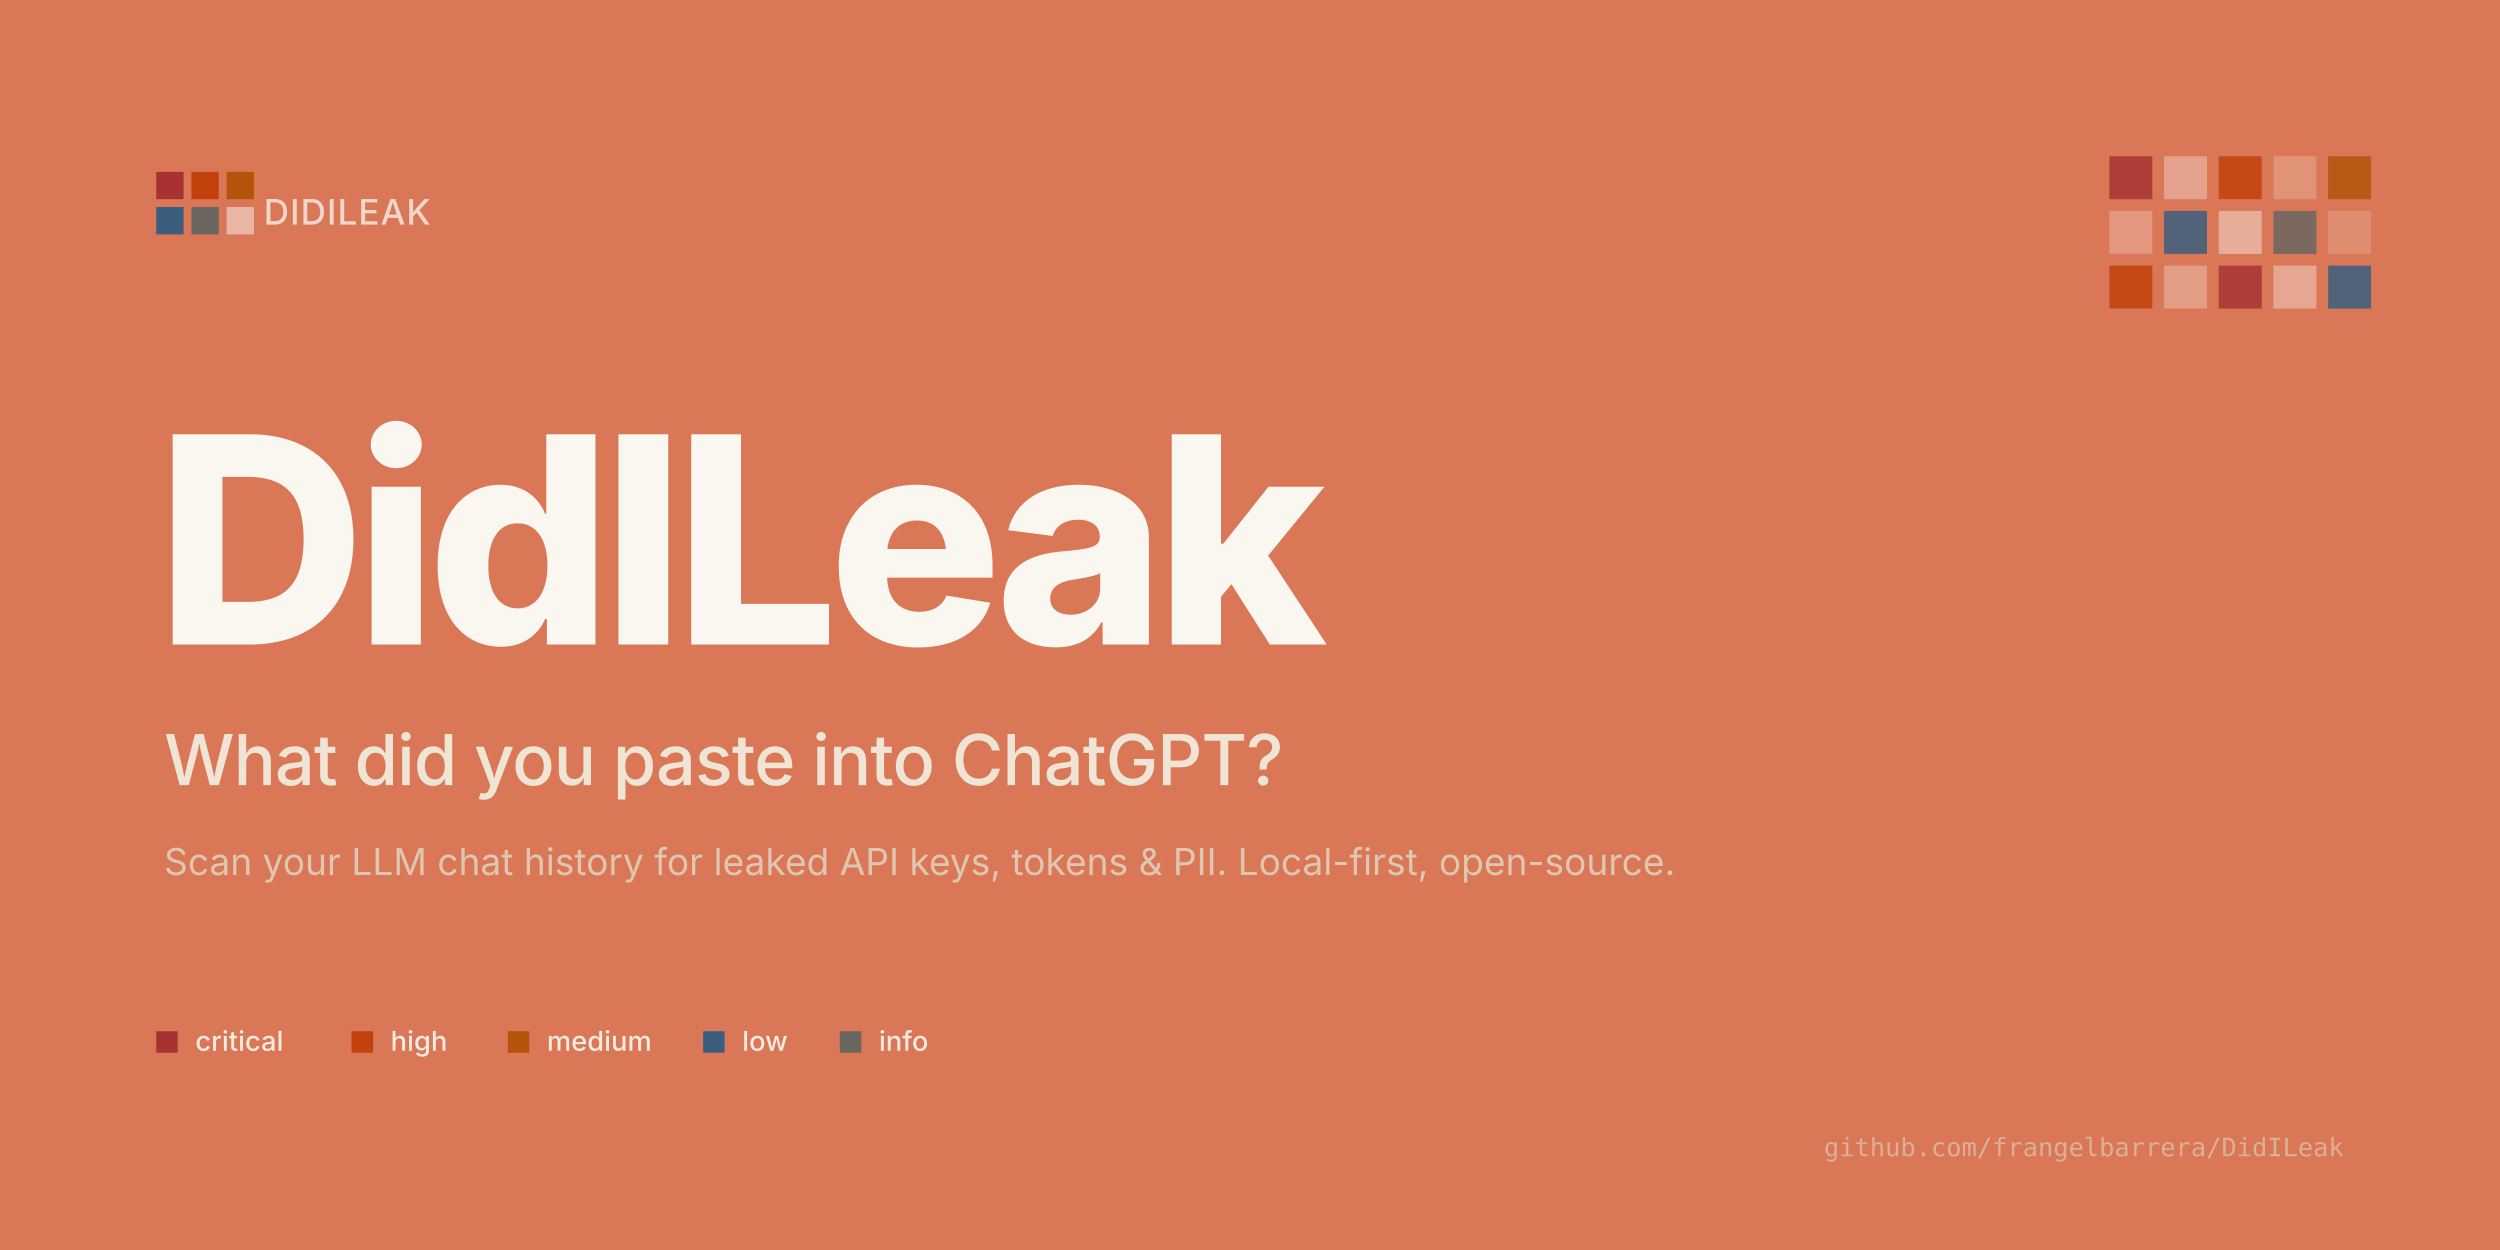
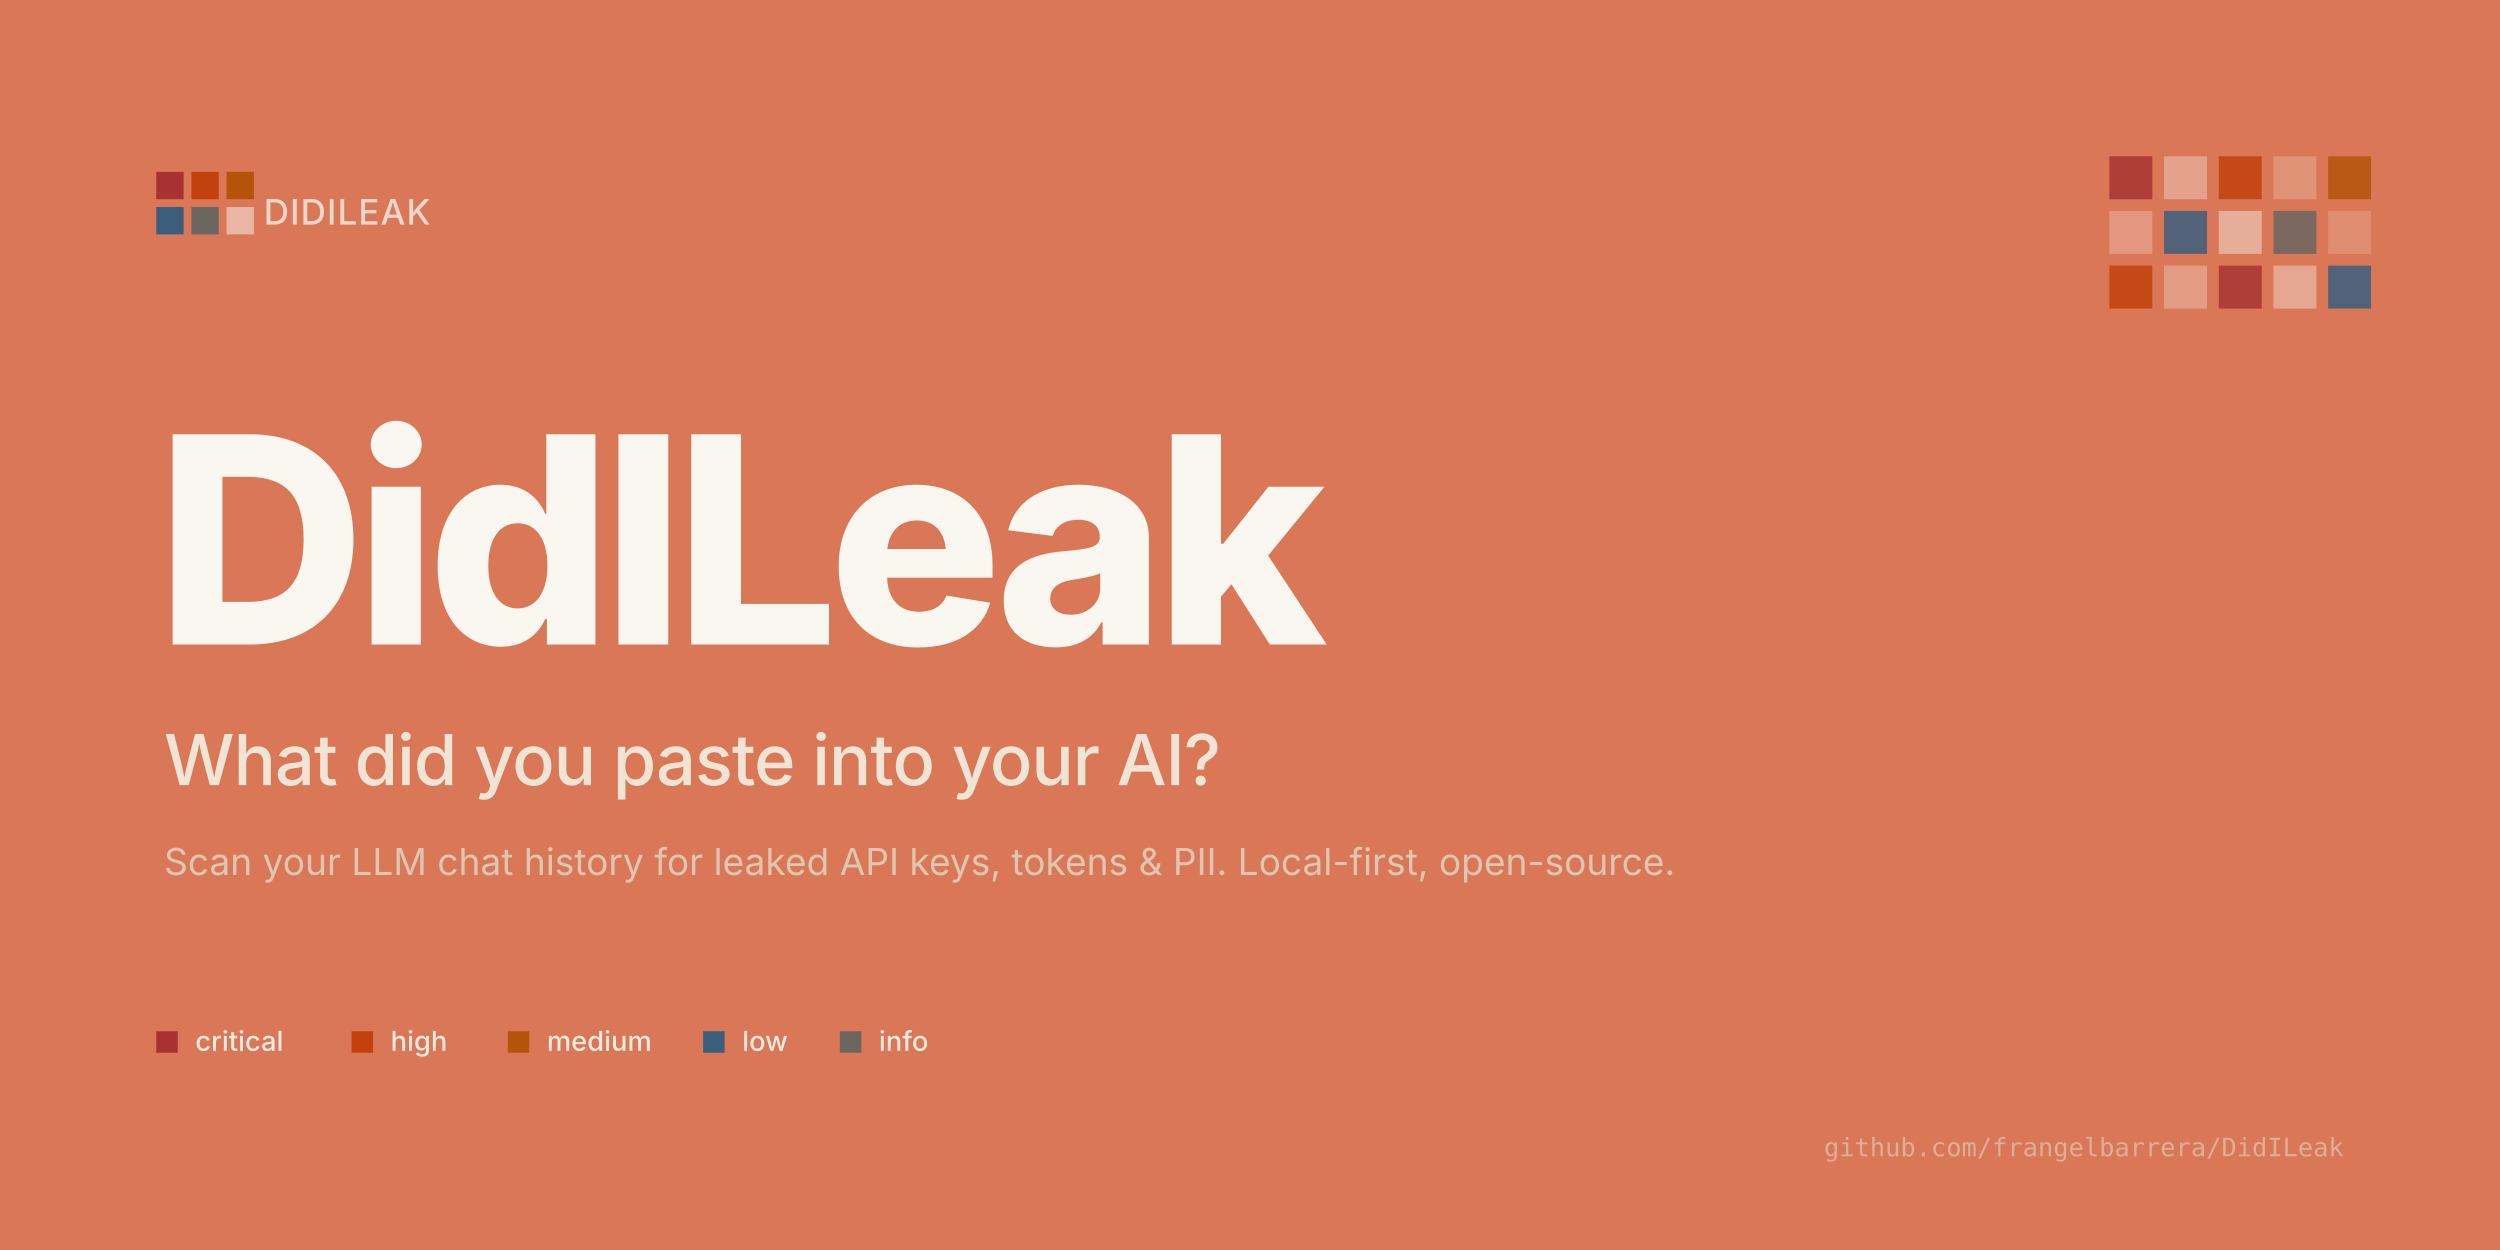
- <svg xmlns="http://www.w3.org/2000/svg" viewBox="0 0 1280 640" width="1280" height="640" role="img" aria-label="DidILeak — What did you paste into ChatGPT?">
+ <svg xmlns="http://www.w3.org/2000/svg" viewBox="0 0 1280 640" width="1280" height="640" role="img" aria-label="DidILeak — What did you paste into your AI?">
  <rect width="1280" height="640" fill="#d97757" />
  <g opacity="0.85">
    <rect x="1080" y="80" width="22" height="22" fill="#a83232" />
    <rect x="1108" y="80" width="22" height="22" fill="#faf6f0" opacity="0.4" />
    <rect x="1136" y="80" width="22" height="22" fill="#c2410c" />
    <rect x="1164" y="80" width="22" height="22" fill="#faf6f0" opacity="0.25" />
    <rect x="1192" y="80" width="22" height="22" fill="#b45309" />
    <rect x="1080" y="108" width="22" height="22" fill="#faf6f0" opacity="0.3" />
    <rect x="1108" y="108" width="22" height="22" fill="#3b5e7e" />
    <rect x="1136" y="108" width="22" height="22" fill="#faf6f0" opacity="0.5" />
    <rect x="1164" y="108" width="22" height="22" fill="#6b6660" />
    <rect x="1192" y="108" width="22" height="22" fill="#faf6f0" opacity="0.2" />
    <rect x="1080" y="136" width="22" height="22" fill="#c2410c" />
    <rect x="1108" y="136" width="22" height="22" fill="#faf6f0" opacity="0.35" />
    <rect x="1136" y="136" width="22" height="22" fill="#a83232" />
    <rect x="1164" y="136" width="22" height="22" fill="#faf6f0" opacity="0.45" />
    <rect x="1192" y="136" width="22" height="22" fill="#3b5e7e" />
  </g>
  <g transform="translate(80, 88)">
    <rect x="0" y="0" width="14" height="14" fill="#a83232" />
    <rect x="18" y="0" width="14" height="14" fill="#c2410c" />
    <rect x="36" y="0" width="14" height="14" fill="#b45309" />
    <rect x="0" y="18" width="14" height="14" fill="#3b5e7e" />
    <rect x="18" y="18" width="14" height="14" fill="#6b6660" />
    <rect x="36" y="18" width="14" height="14" fill="#faf6f0" opacity="0.5" />
  </g>
  <text x="135" y="115" font-family="Inter, -apple-system, BlinkMacSystemFont, 'Segoe UI', sans-serif" font-size="18" font-weight="500" fill="#faf6f0" opacity="0.75" letter-spacing="0.5">DIDILEAK</text>
  <text x="80" y="330" font-family="Inter, -apple-system, BlinkMacSystemFont, 'Segoe UI', sans-serif" font-size="148" font-weight="800" fill="#faf6f0" letter-spacing="-5">DidILeak</text>
-   <text x="84" y="402" font-family="Inter, -apple-system, BlinkMacSystemFont, 'Segoe UI', sans-serif" font-size="36" font-weight="500" fill="#f0e4d4" letter-spacing="-0.5">What did you paste into ChatGPT?</text>
+   <text x="84" y="402" font-family="Inter, -apple-system, BlinkMacSystemFont, 'Segoe UI', sans-serif" font-size="36" font-weight="500" fill="#f0e4d4" letter-spacing="-0.5">What did you paste into your AI?</text>
  <text x="84" y="448" font-family="Inter, -apple-system, BlinkMacSystemFont, 'Segoe UI', sans-serif" font-size="19" font-weight="400" fill="#e0d4c0" opacity="0.85">Scan your LLM chat history for leaked API keys, tokens &amp; PII. Local-first, open-source.</text>
  <g transform="translate(80, 528)" font-family="Inter, -apple-system, BlinkMacSystemFont, 'Segoe UI', sans-serif" font-size="14" font-weight="500" fill="#faf6f0">
    <rect x="0" y="0" width="11" height="11" fill="#a83232" />
    <text x="20" y="10" opacity="0.9">critical</text>
    <rect x="100" y="0" width="11" height="11" fill="#c2410c" />
    <text x="120" y="10" opacity="0.9">high</text>
    <rect x="180" y="0" width="11" height="11" fill="#b45309" />
    <text x="200" y="10" opacity="0.9">medium</text>
    <rect x="280" y="0" width="11" height="11" fill="#3b5e7e" />
    <text x="300" y="10" opacity="0.9">low</text>
    <rect x="350" y="0" width="11" height="11" fill="#6b6660" />
    <text x="370" y="10" opacity="0.9">info</text>
  </g>
  <text x="1200" y="592" text-anchor="end" font-family="JetBrains Mono, SF Mono, ui-monospace, Menlo, monospace" font-size="13" fill="#e0d4c0" opacity="0.6">github.com/frangelbarrera/DidILeak</text>
</svg>
